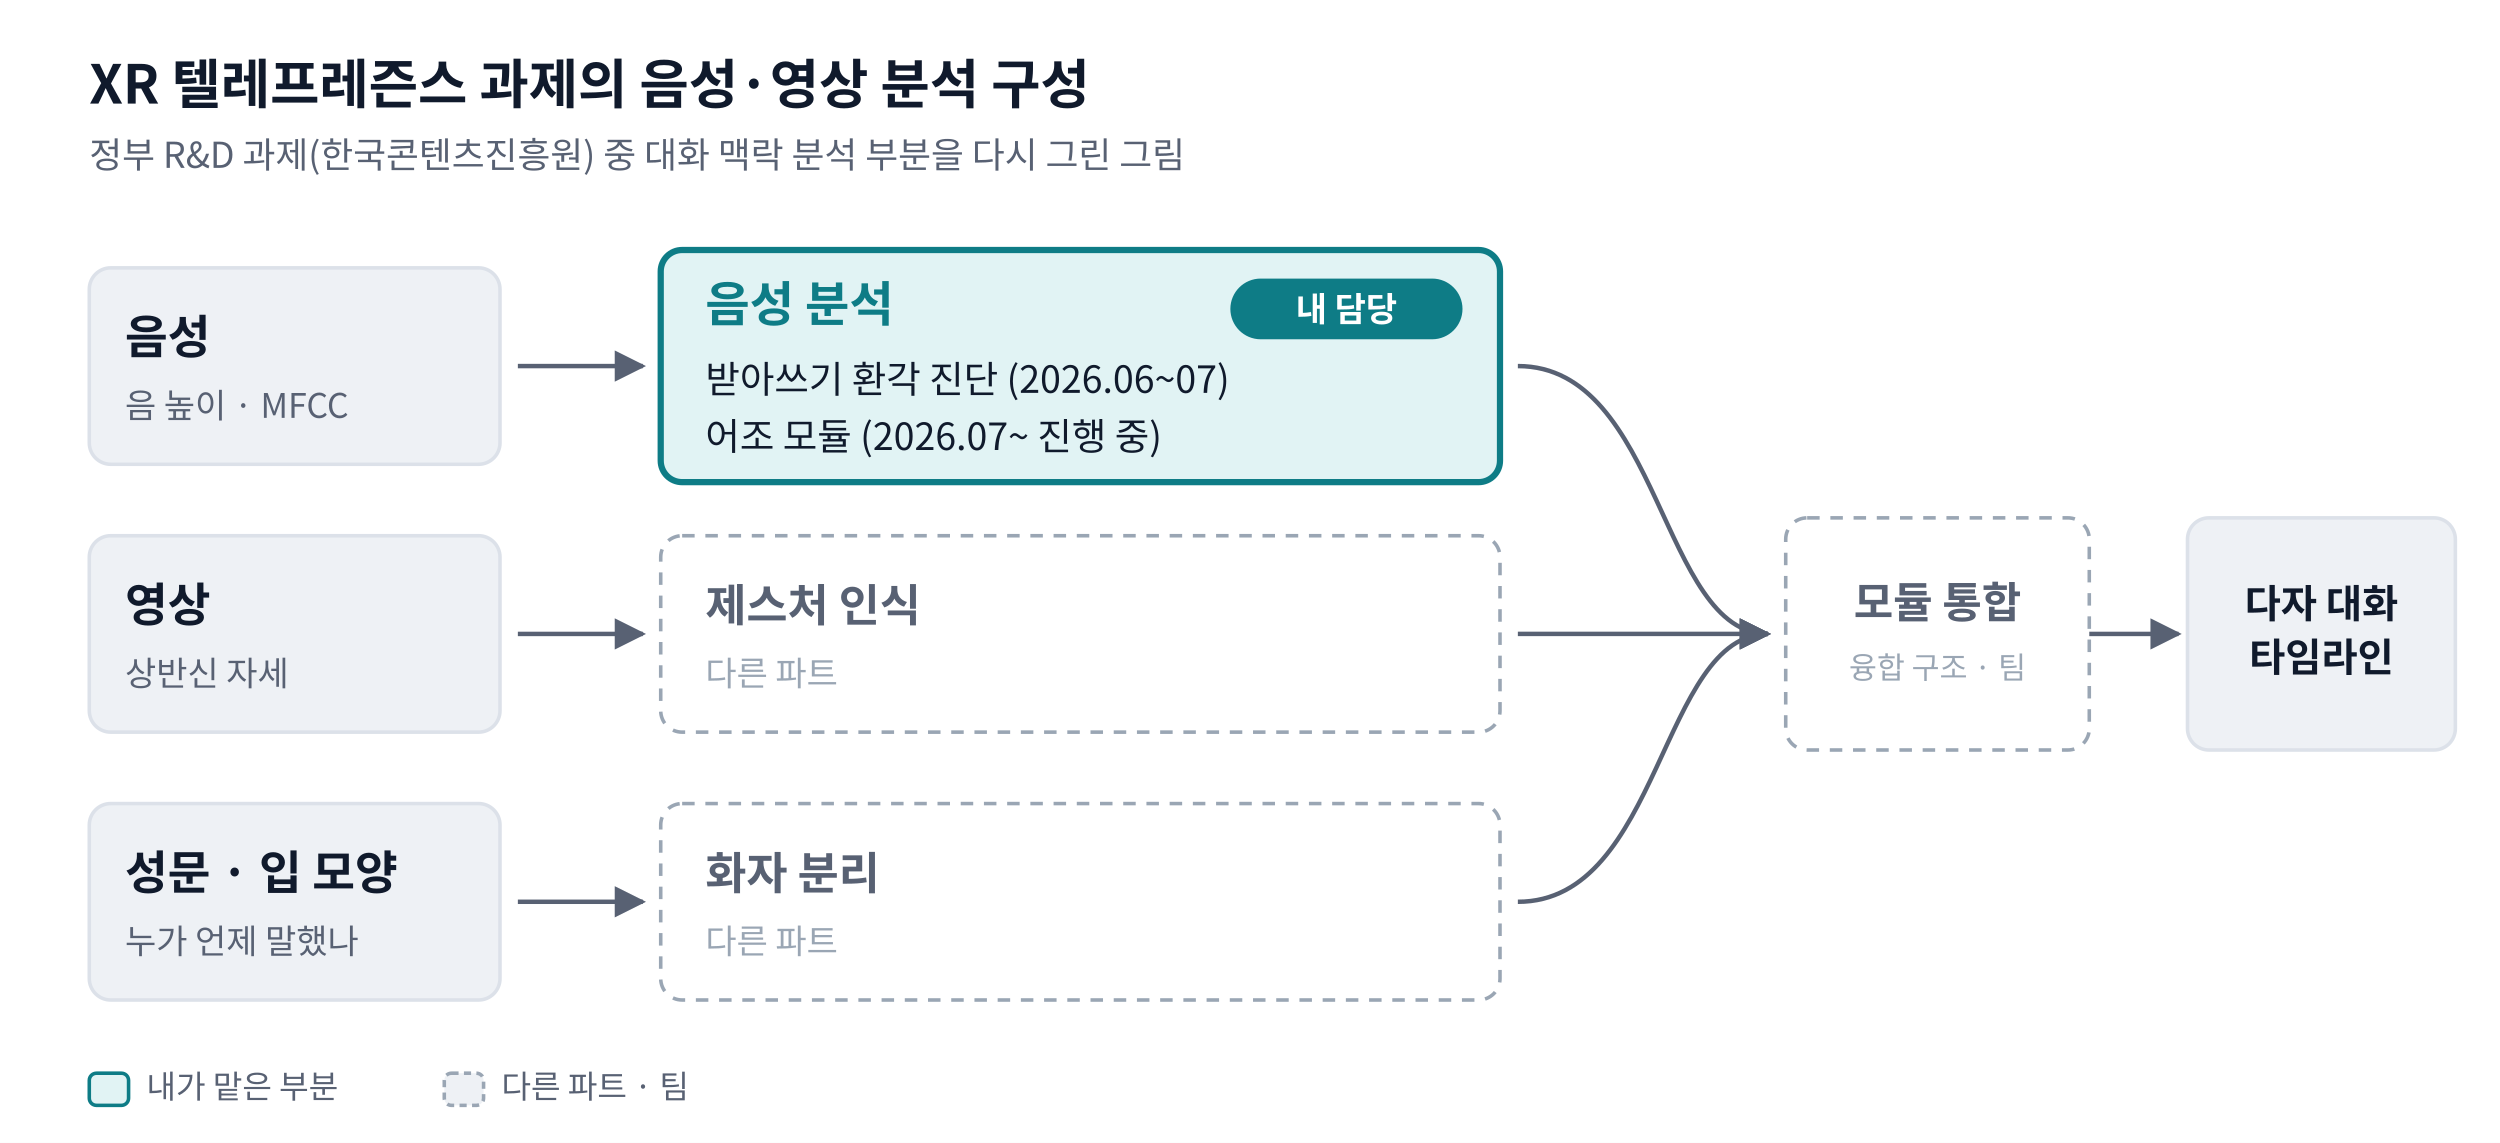
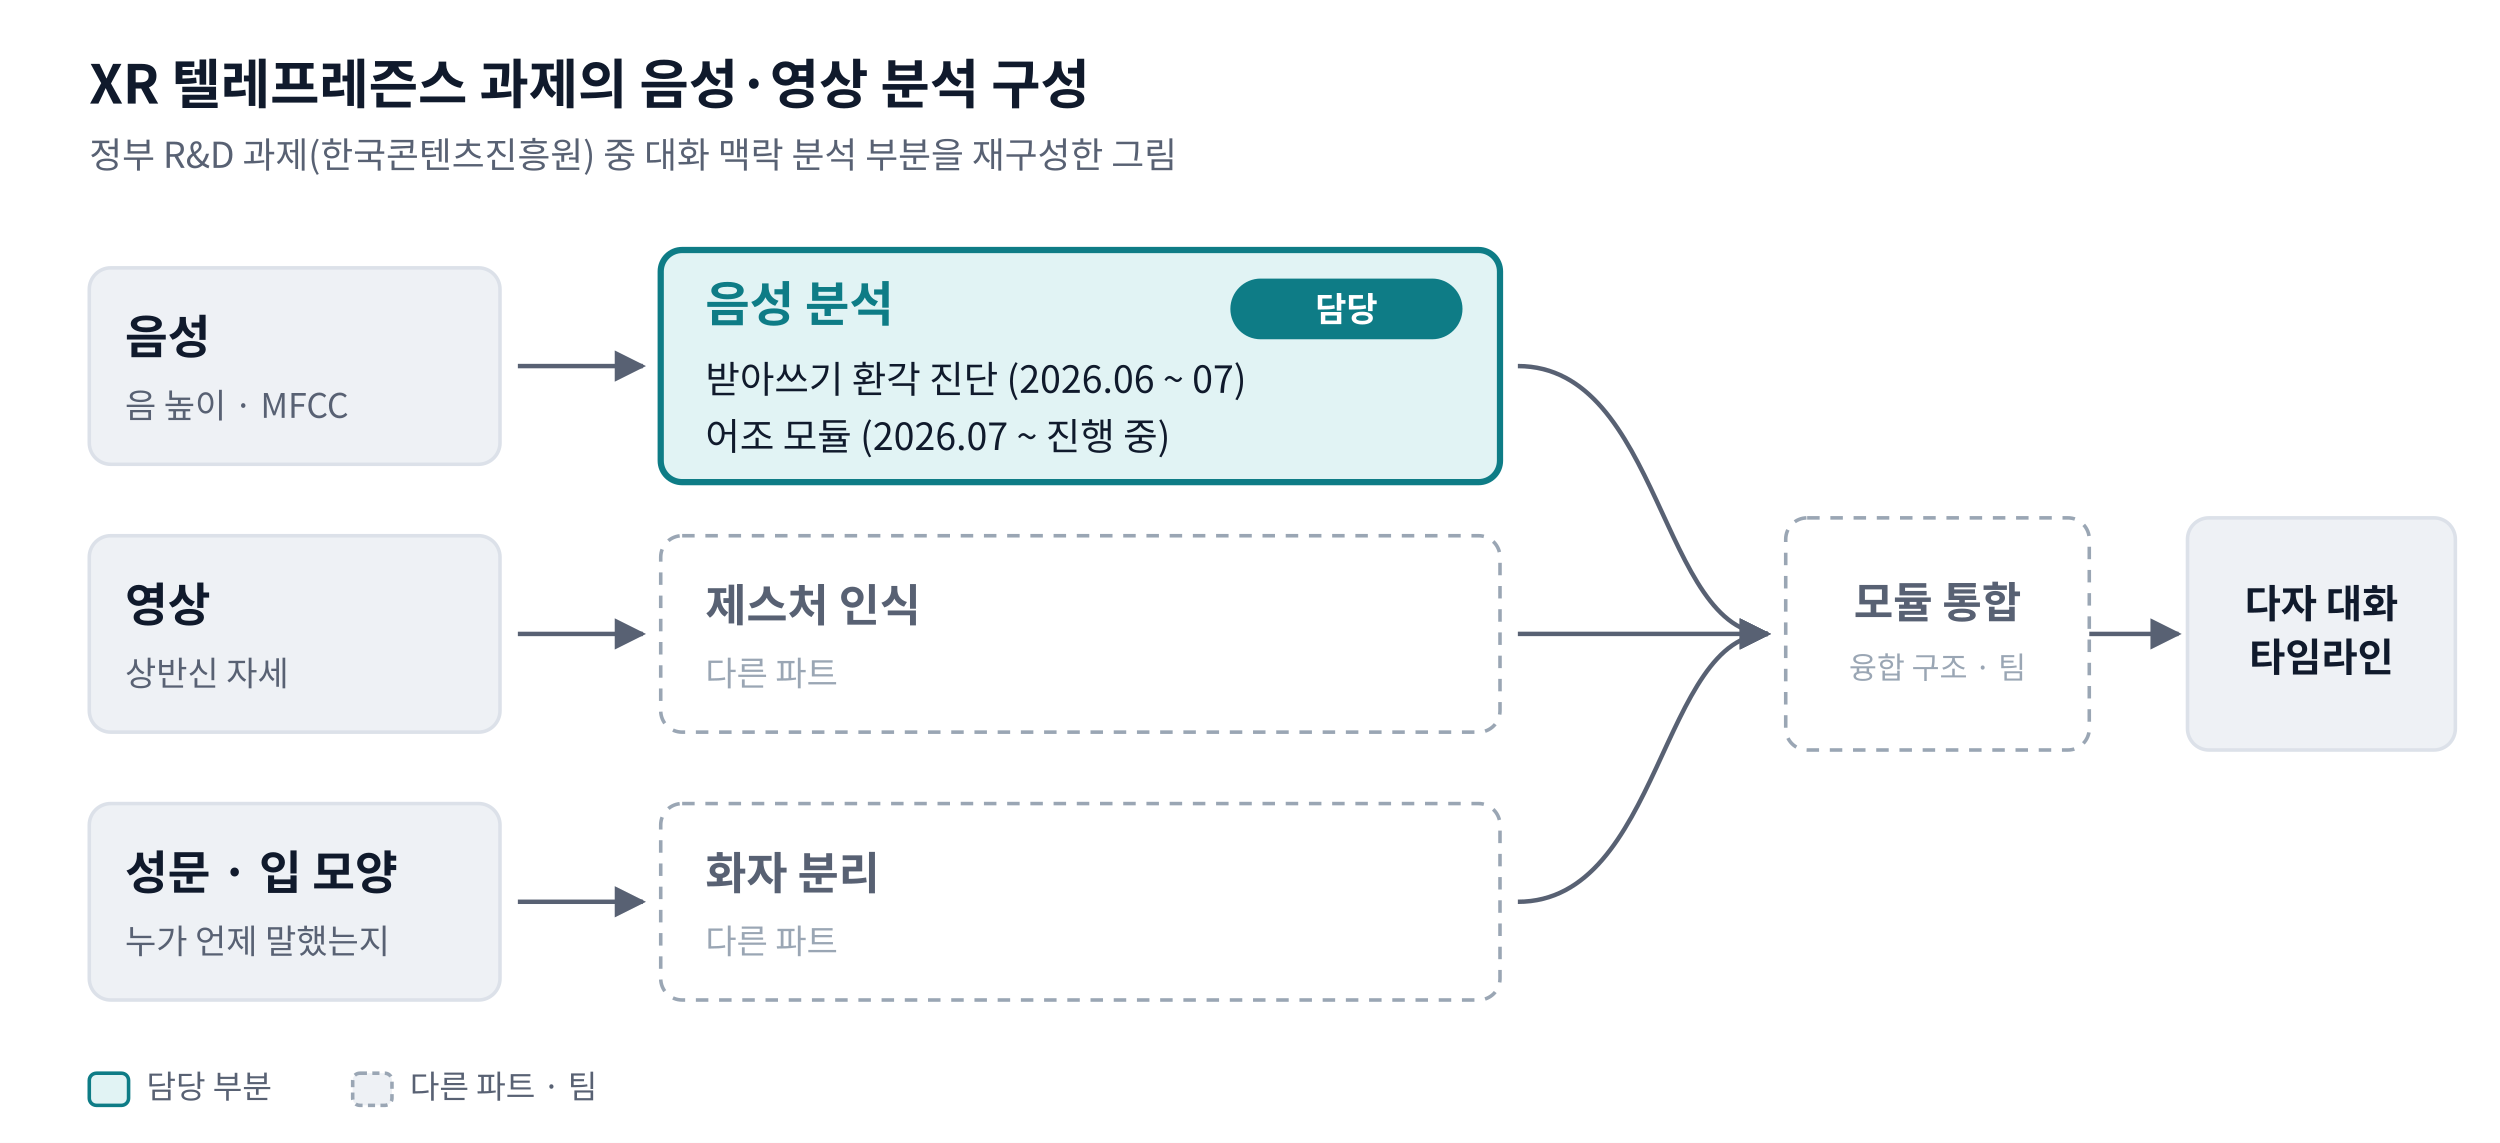
- <svg xmlns="http://www.w3.org/2000/svg" viewBox="0 0 1400 640" width="1400" height="640" role="img" aria-label="과제 구성 중 내가 맡은 칸">
+ <svg xmlns="http://www.w3.org/2000/svg" viewBox="0 0 1400 640" width="1400" height="640" role="img" aria-label="과제 구성 중 담당 부분">
  <defs>
    <marker id="ah" viewBox="0 0 10 10" refX="9" refY="5" markerWidth="7" markerHeight="7" orient="auto-start-reverse">
      <path d="M0,0 L10,5 L0,10 z" fill="#586173" />
    </marker>
    <marker id="aht" viewBox="0 0 10 10" refX="9" refY="5" markerWidth="7" markerHeight="7" orient="auto-start-reverse">
      <path d="M0,0 L10,5 L0,10 z" fill="#0E7C86" />
    </marker>
    <pattern id="hatch" width="8" height="8" patternUnits="userSpaceOnUse" patternTransform="rotate(45)">
      <rect width="8" height="8" fill="#F1F3F6" />
      <line x1="0" y1="0" x2="0" y2="8" stroke="#C3CAD6" stroke-width="3" />
    </pattern>
  </defs>
  <rect width="1400" height="640" fill="#FFFFFF" />
  <text x="50" y="58" font-family="Pretendard, 'Apple SD Gothic Neo', 'Malgun Gothic', 'Noto Sans KR', 'Noto Sans CJK KR', sans-serif" font-size="30" font-weight="700" fill="#101A2C" text-anchor="start">XR 텔레프레즌스 과제의 음성·영상 분석 구성</text>
-   <text x="50" y="94" font-family="Pretendard, 'Apple SD Gothic Neo', 'Malgun Gothic', 'Noto Sans KR', 'Noto Sans CJK KR', sans-serif" font-size="20" font-weight="400" fill="#586173" text-anchor="start">정부 R&amp;D 과제(한국콘텐츠진흥원) 중 대화 맥락 분석 부분을 다시 그린 그림</text>
+   <text x="50" y="94" font-family="Pretendard, 'Apple SD Gothic Neo', 'Malgun Gothic', 'Noto Sans KR', 'Noto Sans CJK KR', sans-serif" font-size="20" font-weight="400" fill="#586173" text-anchor="start">정부 R&amp;D 과제(한국콘텐츠진흥원) 중 대화 맥락 분석 부분을 재구성한 그림</text>
  <rect x="50" y="150" width="230" height="110" rx="12" fill="#EEF1F5" stroke="#DCE1E9" stroke-width="2" opacity="1" />
  <text x="70" y="198" font-family="Pretendard, 'Apple SD Gothic Neo', 'Malgun Gothic', 'Noto Sans KR', 'Noto Sans CJK KR', sans-serif" font-size="26" font-weight="700" fill="#101A2C" text-anchor="start">음성</text>
  <text x="70" y="234" font-family="Pretendard, 'Apple SD Gothic Neo', 'Malgun Gothic', 'Noto Sans KR', 'Noto Sans CJK KR', sans-serif" font-size="19" font-weight="400" fill="#586173" text-anchor="start">음 높이 · MFCC</text>
  <line x1="290" y1="205" x2="360" y2="205" stroke="#586173" stroke-width="2.5" marker-end="url(#ah)" />
  <rect x="370" y="140" width="470" height="130" rx="12" fill="#E1F3F4" stroke="#0E7C86" stroke-width="3.5" opacity="1" />
  <text x="395" y="180" font-family="Pretendard, 'Apple SD Gothic Neo', 'Malgun Gothic', 'Noto Sans KR', 'Noto Sans CJK KR', sans-serif" font-size="27" font-weight="700" fill="#0E7C86" text-anchor="start">음성 분석</text>
  <rect x="690" y="157" width="128" height="32" rx="16" fill="#0E7C86" stroke="#0E7C86" stroke-width="2" opacity="1" />
-   <text x="754" y="180" font-family="Pretendard, 'Apple SD Gothic Neo', 'Malgun Gothic', 'Noto Sans KR', 'Noto Sans CJK KR', sans-serif" font-size="19" font-weight="700" fill="#FFFFFF" text-anchor="middle">내 담당</text>
-   <text x="395" y="220" font-family="Pretendard, 'Apple SD Gothic Neo', 'Malgun Gothic', 'Noto Sans KR', 'Noto Sans CJK KR', sans-serif" font-size="21" font-weight="500" fill="#101A2C" text-anchor="start">받아쓰기 환각 진단 (2026.06~07)</text>
-   <text x="395" y="252" font-family="Pretendard, 'Apple SD Gothic Neo', 'Malgun Gothic', 'Noto Sans KR', 'Noto Sans CJK KR', sans-serif" font-size="21" font-weight="500" fill="#101A2C" text-anchor="start">어조 모듈 (2026.07~ 진행 중)</text>
+   <text x="754" y="180" font-family="Pretendard, 'Apple SD Gothic Neo', 'Malgun Gothic', 'Noto Sans KR', 'Noto Sans CJK KR', sans-serif" font-size="19" font-weight="700" fill="#FFFFFF" text-anchor="middle">담당</text>
+   <text x="395" y="220" font-family="Pretendard, 'Apple SD Gothic Neo', 'Malgun Gothic', 'Noto Sans KR', 'Noto Sans CJK KR', sans-serif" font-size="21" font-weight="500" fill="#101A2C" text-anchor="start">받아쓰기 환각 진단 (2026.06 ~ 07)</text>
+   <text x="395" y="252" font-family="Pretendard, 'Apple SD Gothic Neo', 'Malgun Gothic', 'Noto Sans KR', 'Noto Sans CJK KR', sans-serif" font-size="21" font-weight="500" fill="#101A2C" text-anchor="start">어조 모듈 (2026.07 ~ 진행 중)</text>
  <path d="M850,205 C930,205 930,355 990,355" fill="none" stroke="#586173" stroke-width="2.5" marker-end="url(#ah)" />
  <rect x="50" y="300" width="230" height="110" rx="12" fill="#EEF1F5" stroke="#DCE1E9" stroke-width="2" opacity="1" />
  <text x="70" y="348" font-family="Pretendard, 'Apple SD Gothic Neo', 'Malgun Gothic', 'Noto Sans KR', 'Noto Sans CJK KR', sans-serif" font-size="26" font-weight="700" fill="#101A2C" text-anchor="start">영상</text>
  <text x="70" y="384" font-family="Pretendard, 'Apple SD Gothic Neo', 'Malgun Gothic', 'Noto Sans KR', 'Noto Sans CJK KR', sans-serif" font-size="19" font-weight="400" fill="#586173" text-anchor="start">상반신 자세</text>
  <line x1="290" y1="355" x2="360" y2="355" stroke="#586173" stroke-width="2.5" marker-end="url(#ah)" />
  <rect x="370" y="300" width="470" height="110" rx="12" fill="#FFFFFF" stroke="#9AA6B4" stroke-width="2" stroke-dasharray="7 6" opacity="1" />
  <text x="395" y="348" font-family="Pretendard, 'Apple SD Gothic Neo', 'Malgun Gothic', 'Noto Sans KR', 'Noto Sans CJK KR', sans-serif" font-size="25" font-weight="600" fill="#586173" text-anchor="start">제스처 인식</text>
  <text x="395" y="384" font-family="Pretendard, 'Apple SD Gothic Neo', 'Malgun Gothic', 'Noto Sans KR', 'Noto Sans CJK KR', sans-serif" font-size="19" font-weight="400" fill="#9AA6B4" text-anchor="start">다른 파트</text>
  <path d="M850,355 C930,355 930,355 990,355" fill="none" stroke="#586173" stroke-width="2.5" marker-end="url(#ah)" />
  <rect x="50" y="450" width="230" height="110" rx="12" fill="#EEF1F5" stroke="#DCE1E9" stroke-width="2" opacity="1" />
  <text x="70" y="498" font-family="Pretendard, 'Apple SD Gothic Neo', 'Malgun Gothic', 'Noto Sans KR', 'Noto Sans CJK KR', sans-serif" font-size="26" font-weight="700" fill="#101A2C" text-anchor="start">성문 · 입 모양</text>
-   <text x="70" y="534" font-family="Pretendard, 'Apple SD Gothic Neo', 'Malgun Gothic', 'Noto Sans KR', 'Noto Sans CJK KR', sans-serif" font-size="19" font-weight="400" fill="#586173" text-anchor="start">누가 언제 말했나</text>
+   <text x="70" y="534" font-family="Pretendard, 'Apple SD Gothic Neo', 'Malgun Gothic', 'Noto Sans KR', 'Noto Sans CJK KR', sans-serif" font-size="19" font-weight="400" fill="#586173" text-anchor="start">누가 언제 말했는지</text>
  <line x1="290" y1="505" x2="360" y2="505" stroke="#586173" stroke-width="2.5" marker-end="url(#ah)" />
  <rect x="370" y="450" width="470" height="110" rx="12" fill="#FFFFFF" stroke="#9AA6B4" stroke-width="2" stroke-dasharray="7 6" opacity="1" />
  <text x="395" y="498" font-family="Pretendard, 'Apple SD Gothic Neo', 'Malgun Gothic', 'Noto Sans KR', 'Noto Sans CJK KR', sans-serif" font-size="25" font-weight="600" fill="#586173" text-anchor="start">화자 분리</text>
  <text x="395" y="534" font-family="Pretendard, 'Apple SD Gothic Neo', 'Malgun Gothic', 'Noto Sans KR', 'Noto Sans CJK KR', sans-serif" font-size="19" font-weight="400" fill="#9AA6B4" text-anchor="start">다른 파트</text>
  <path d="M850,505 C930,505 930,355 990,355" fill="none" stroke="#586173" stroke-width="2.5" marker-end="url(#ah)" />
  <rect x="1000" y="290" width="170" height="130" rx="12" fill="#FFFFFF" stroke="#9AA6B4" stroke-width="2" stroke-dasharray="7 6" opacity="1" />
  <text x="1085" y="346" font-family="Pretendard, 'Apple SD Gothic Neo', 'Malgun Gothic', 'Noto Sans KR', 'Noto Sans CJK KR', sans-serif" font-size="24" font-weight="600" fill="#586173" text-anchor="middle">모듈 통합</text>
  <text x="1085" y="380" font-family="Pretendard, 'Apple SD Gothic Neo', 'Malgun Gothic', 'Noto Sans KR', 'Noto Sans CJK KR', sans-serif" font-size="17" font-weight="400" fill="#9AA6B4" text-anchor="middle">융합 구조 · 팀</text>
  <line x1="1170" y1="355" x2="1220" y2="355" stroke="#586173" stroke-width="2.5" marker-end="url(#ah)" />
  <rect x="1225" y="290" width="150" height="130" rx="12" fill="#EEF1F5" stroke="#DCE1E9" stroke-width="2" opacity="1" />
  <text x="1300" y="346" font-family="Pretendard, 'Apple SD Gothic Neo', 'Malgun Gothic', 'Noto Sans KR', 'Noto Sans CJK KR', sans-serif" font-size="22" font-weight="600" fill="#101A2C" text-anchor="middle">다자 대화</text>
  <text x="1300" y="376" font-family="Pretendard, 'Apple SD Gothic Neo', 'Malgun Gothic', 'Noto Sans KR', 'Noto Sans CJK KR', sans-serif" font-size="22" font-weight="600" fill="#101A2C" text-anchor="middle">타임라인</text>
  <rect x="50" y="601" width="22" height="18" rx="4" fill="#E1F3F4" stroke="#0E7C86" stroke-width="2" opacity="1" />
-   <text x="82" y="615" font-family="Pretendard, 'Apple SD Gothic Neo', 'Malgun Gothic', 'Noto Sans KR', 'Noto Sans CJK KR', sans-serif" font-size="18" font-weight="400" fill="#586173" text-anchor="start">내가 맡은 부분</text>
-   <rect x="248.8" y="601" width="22" height="18" rx="4" fill="#EEF1F5" stroke="#9AA6B4" stroke-width="2" stroke-dasharray="4 3" opacity="1" />
-   <text x="280.8" y="615" font-family="Pretendard, 'Apple SD Gothic Neo', 'Malgun Gothic', 'Noto Sans KR', 'Noto Sans CJK KR', sans-serif" font-size="18" font-weight="400" fill="#586173" text-anchor="start">다른 파트 · 팀</text>
+   <text x="82" y="615" font-family="Pretendard, 'Apple SD Gothic Neo', 'Malgun Gothic', 'Noto Sans KR', 'Noto Sans CJK KR', sans-serif" font-size="18" font-weight="400" fill="#586173" text-anchor="start">담당 부분</text>
+   <rect x="197.5" y="601" width="22" height="18" rx="4" fill="#EEF1F5" stroke="#9AA6B4" stroke-width="2" stroke-dasharray="4 3" opacity="1" />
+   <text x="229.5" y="615" font-family="Pretendard, 'Apple SD Gothic Neo', 'Malgun Gothic', 'Noto Sans KR', 'Noto Sans CJK KR', sans-serif" font-size="18" font-weight="400" fill="#586173" text-anchor="start">다른 파트 · 팀</text>
</svg>
